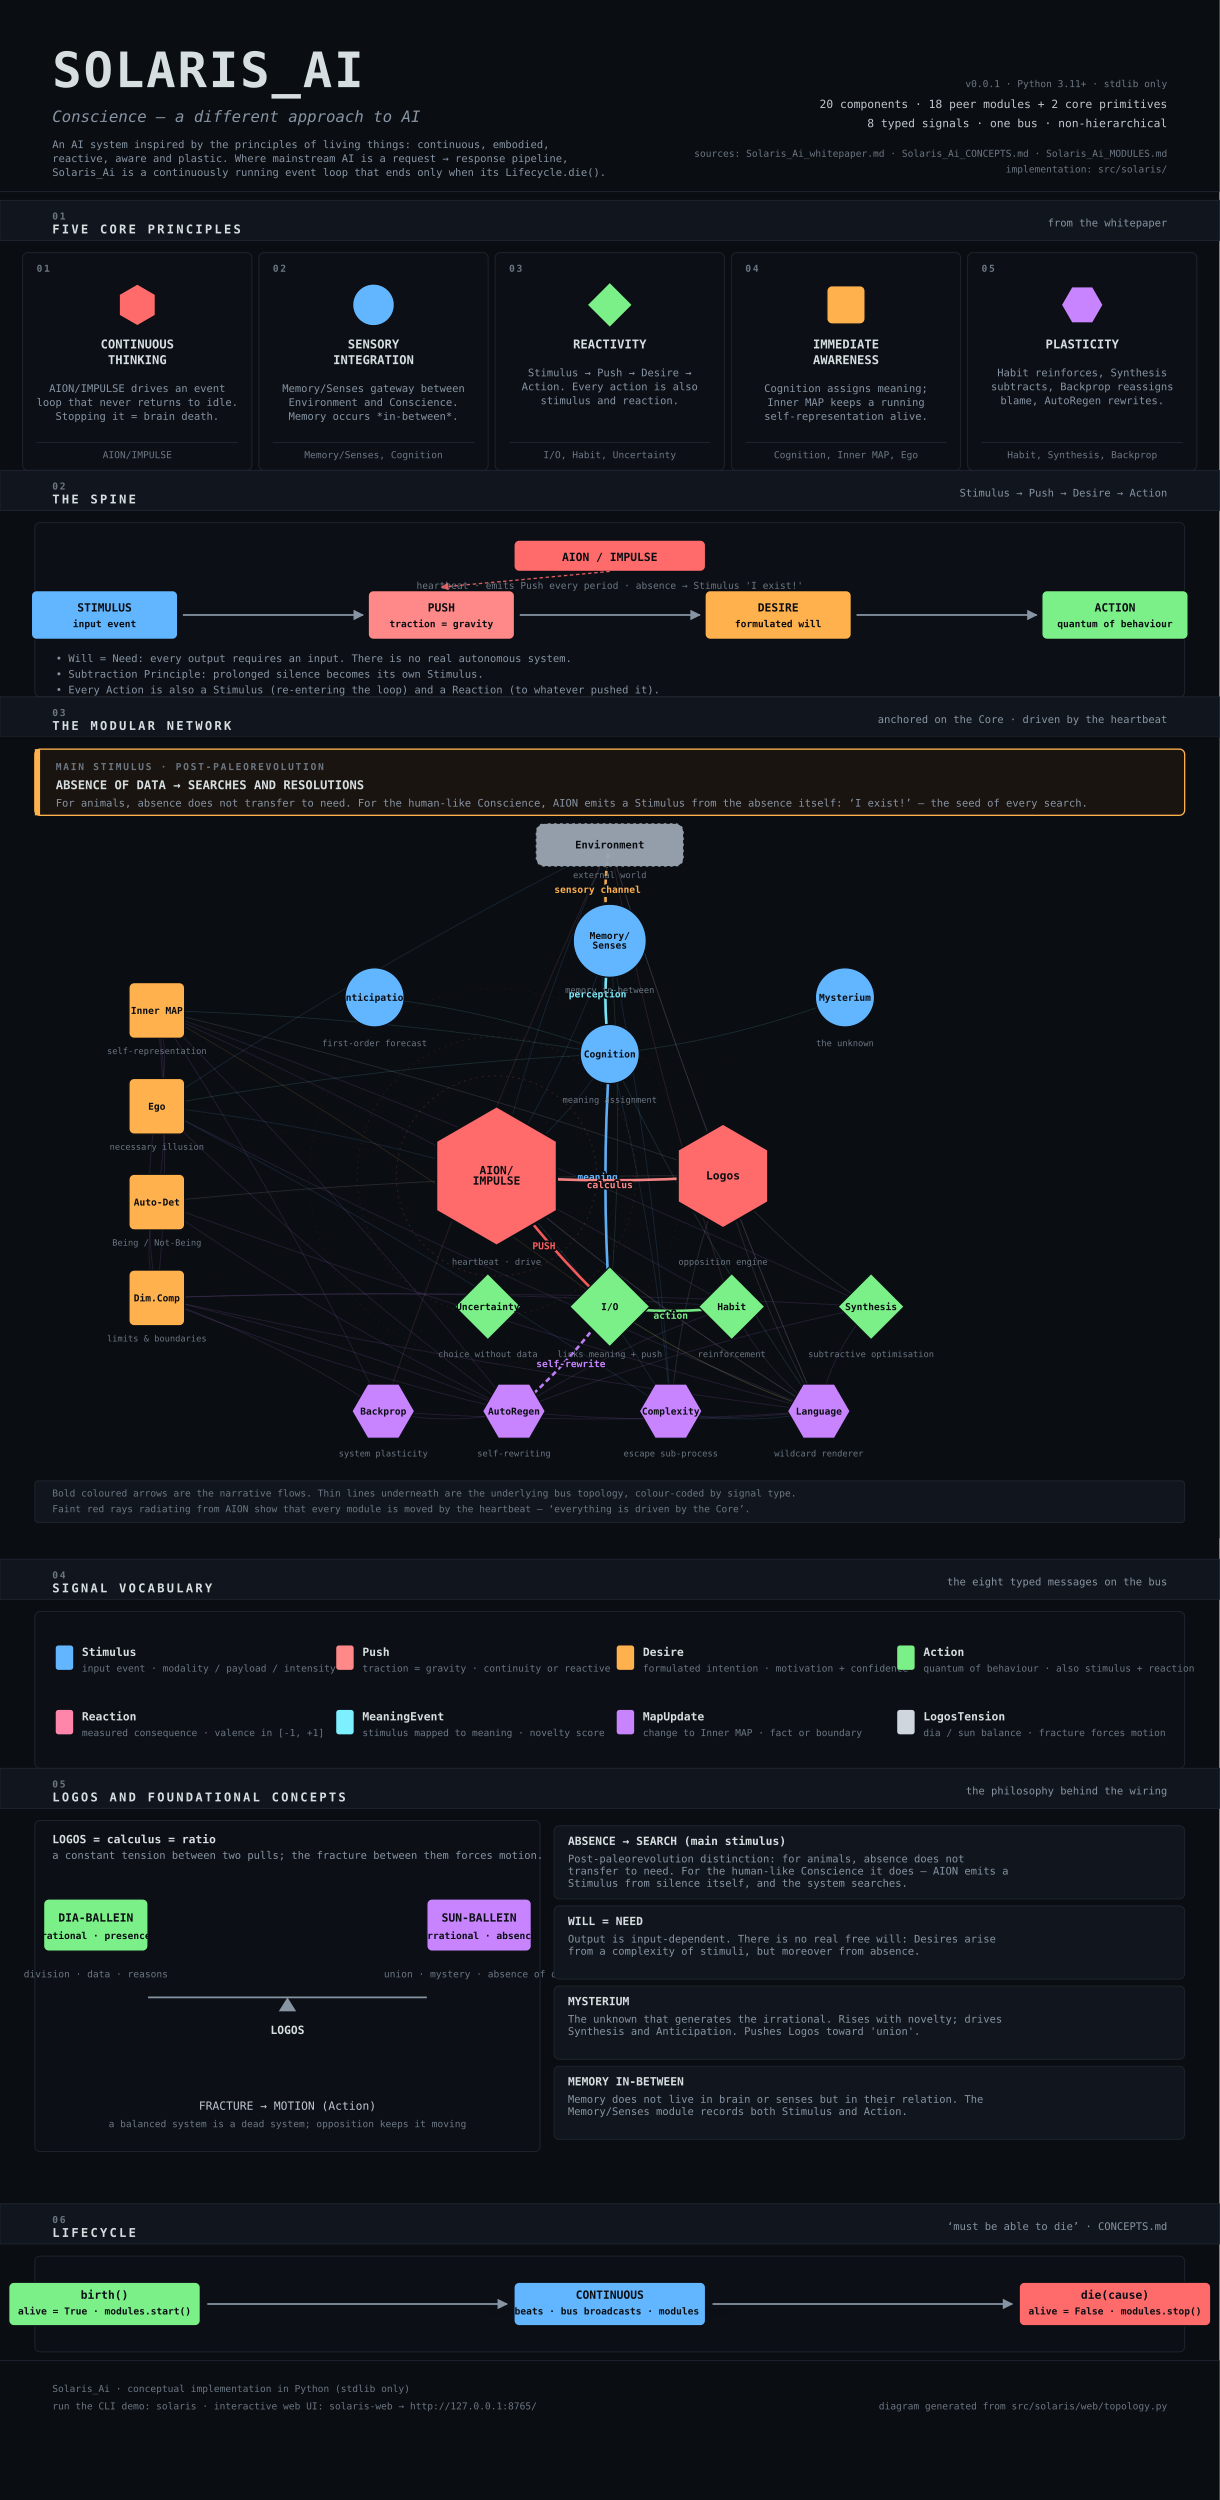
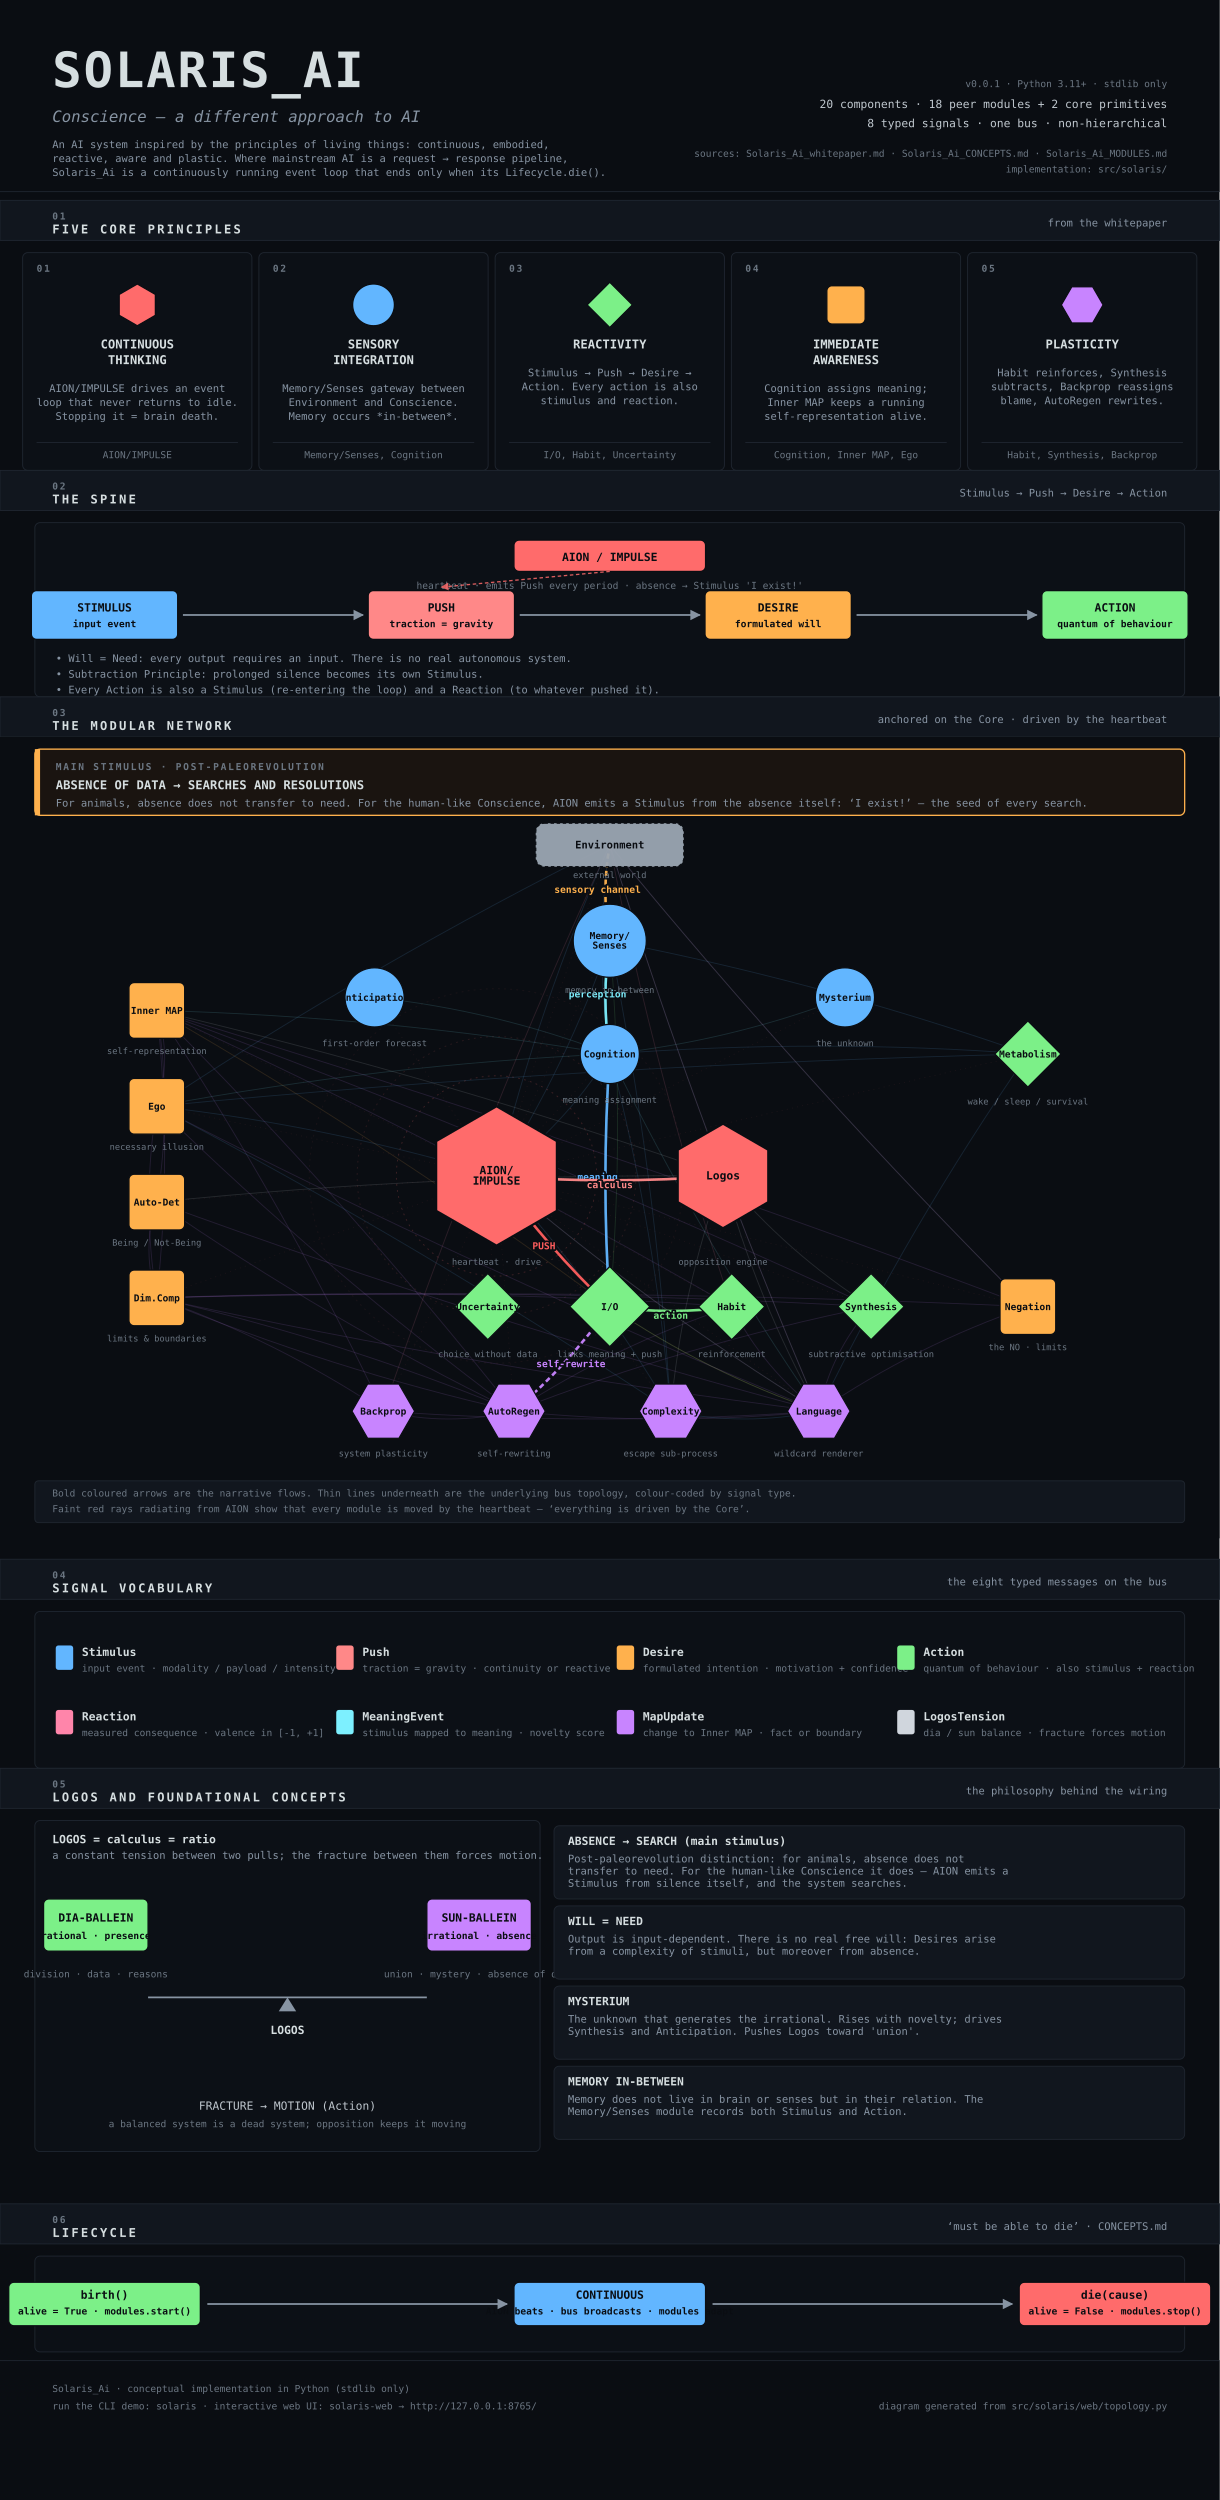
<svg xmlns="http://www.w3.org/2000/svg" viewBox="0 0 1400 2870" preserveAspectRatio="xMidYMid meet" font-family="ui-monospace, JetBrains Mono, Menlo, Consolas, monospace">
  <defs>
    <style>
  .h1 { font-size: 56px; font-weight: 700; fill: #d6dee0; letter-spacing: 0.04em; }
  .h2 { font-size: 14px; font-weight: 600; fill: #d6dee0; }
  .h3 { font-size: 13px; font-weight: 600; fill: #d6dee0; }
  .section-num { font-size: 11px; font-weight: 600; fill: #6b7682; letter-spacing: 0.18em; }
  .section-title { font-size: 14px; font-weight: 700; fill: #d6dee0; letter-spacing: 0.18em; }
  .tagline { font-size: 18px; fill: #8794a3; font-style: italic; }
  .body { font-size: 12px; fill: #8794a3; }
  .body-light { font-size: 13px; fill: #c0c8cf; }
  .muted { font-size: 11px; fill: #6b7682; }
  .label { font-size: 11px; font-weight: 700; fill: #0a0d12; }
  .label-core { font-size: 13px; font-weight: 700; fill: #0a0d12; }
  .label-env { font-size: 12px; font-weight: 700; fill: #0a0d12; }
  .desc { font-size: 10px; fill: #6b7682; }
  .node-shape { stroke: #0a0d12; stroke-width: 1.5; }
  .node-core { stroke-width: 2.5; }
  .env-shape { stroke-dasharray: 4 3; opacity: 0.95; }
  .edge { fill: none; stroke-width: 1; opacity: 0.28; }
  .edge-faint { fill: none; stroke-width: 1; opacity: 0.14; }
  .edge-amber { fill: none; stroke: #ffb14d; stroke-width: 3; opacity: 0.95; stroke-dasharray: 7 4; }
  .flow-label { font-size: 11px; font-weight: 700; paint-order: stroke; stroke: #0a0d12; stroke-width: 4; stroke-linejoin: round; }
  .panel { fill: #0c1016; stroke: #1f2630; stroke-width: 1; }
  .panel-strong { fill: #11161e; stroke: #1f2630; stroke-width: 1; }
  .divider { stroke: #1f2630; stroke-width: 1; }
</style>
    <marker id="arrow" viewBox="0 0 10 10" refX="9" refY="5" markerWidth="6" markerHeight="6" orient="auto-start-reverse">
      <path d="M 0 0 L 10 5 L 0 10 z" fill="#8794a3" />
    </marker>
    <marker id="arrow-red" viewBox="0 0 10 10" refX="9" refY="5" markerWidth="6" markerHeight="6" orient="auto-start-reverse">
      <path d="M 0 0 L 10 5 L 0 10 z" fill="#ff6b6b" />
    </marker>
    <marker id="arrow-7df0ff" viewBox="0 0 10 10" refX="9" refY="5" markerWidth="7" markerHeight="7" orient="auto-start-reverse">
      <path d="M 0 0 L 10 5 L 0 10 z" fill="#7df0ff" />
    </marker>
+     <marker id="arrow-ffb14d" viewBox="0 0 10 10" refX="9" refY="5" markerWidth="7" markerHeight="7" orient="auto-start-reverse">
+       <path d="M 0 0 L 10 5 L 0 10 z" fill="#ffb14d" />
+     </marker>
+     <marker id="arrow-c884ff" viewBox="0 0 10 10" refX="9" refY="5" markerWidth="7" markerHeight="7" orient="auto-start-reverse">
+       <path d="M 0 0 L 10 5 L 0 10 z" fill="#c884ff" />
+     </marker>
+     <marker id="arrow-7cf088" viewBox="0 0 10 10" refX="9" refY="5" markerWidth="7" markerHeight="7" orient="auto-start-reverse">
+       <path d="M 0 0 L 10 5 L 0 10 z" fill="#7cf088" />
+     </marker>
+     <marker id="arrow-ff8888" viewBox="0 0 10 10" refX="9" refY="5" markerWidth="7" markerHeight="7" orient="auto-start-reverse">
+       <path d="M 0 0 L 10 5 L 0 10 z" fill="#ff8888" />
+     </marker>
    <marker id="arrow-ff5d5d" viewBox="0 0 10 10" refX="9" refY="5" markerWidth="7" markerHeight="7" orient="auto-start-reverse">
      <path d="M 0 0 L 10 5 L 0 10 z" fill="#ff5d5d" />
    </marker>
-     <marker id="arrow-ffb14d" viewBox="0 0 10 10" refX="9" refY="5" markerWidth="7" markerHeight="7" orient="auto-start-reverse">
-       <path d="M 0 0 L 10 5 L 0 10 z" fill="#ffb14d" />
-     </marker>
-     <marker id="arrow-ff8888" viewBox="0 0 10 10" refX="9" refY="5" markerWidth="7" markerHeight="7" orient="auto-start-reverse">
-       <path d="M 0 0 L 10 5 L 0 10 z" fill="#ff8888" />
-     </marker>
    <marker id="arrow-62b6ff" viewBox="0 0 10 10" refX="9" refY="5" markerWidth="7" markerHeight="7" orient="auto-start-reverse">
      <path d="M 0 0 L 10 5 L 0 10 z" fill="#62b6ff" />
-     </marker>
-     <marker id="arrow-c884ff" viewBox="0 0 10 10" refX="9" refY="5" markerWidth="7" markerHeight="7" orient="auto-start-reverse">
-       <path d="M 0 0 L 10 5 L 0 10 z" fill="#c884ff" />
-     </marker>
-     <marker id="arrow-7cf088" viewBox="0 0 10 10" refX="9" refY="5" markerWidth="7" markerHeight="7" orient="auto-start-reverse">
-       <path d="M 0 0 L 10 5 L 0 10 z" fill="#7cf088" />
    </marker>
  </defs>
  <rect width="1400" height="2870" fill="#0a0d12" />
  <rect x="0" y="0" width="1400" height="220" fill="#0a0d12" />
  <text x="60" y="100" class="h1">SOLARIS_AI</text>
  <text x="60" y="140" class="tagline">Conscience — a different approach to AI</text>
  <text x="60" y="170" class="body">An AI system inspired by the principles of living things: continuous, embodied,</text>
  <text x="60" y="186" class="body">reactive, aware and plastic. Where mainstream AI is a request → response pipeline,</text>
  <text x="60" y="202" class="body">Solaris_Ai is a continuously running event loop that ends only when its Lifecycle.die().</text>
  <text x="1340" y="100" text-anchor="end" class="muted">v0.0.1 · Python 3.11+ · stdlib only</text>
  <text x="1340" y="124" text-anchor="end" class="body-light">20 components · 18 peer modules + 2 core primitives</text>
  <text x="1340" y="146" text-anchor="end" class="body-light">8 typed signals · one bus · non-hierarchical</text>
  <text x="1340" y="180" text-anchor="end" class="muted">sources: Solaris_Ai_whitepaper.md · Solaris_Ai_CONCEPTS.md · Solaris_Ai_MODULES.md</text>
  <text x="1340" y="198" text-anchor="end" class="muted">implementation: src/solaris/</text>
  <line x1="0" y1="220" x2="1400" y2="220" class="divider" />
  <rect x="0" y="230" width="1400" height="46" fill="#11161e" stroke="#1f2630" />
  <text x="60" y="252" class="section-num">01</text>
  <text x="60" y="268" class="section-title">FIVE CORE PRINCIPLES</text>
  <text x="1340" y="260" text-anchor="end" class="body">from the whitepaper</text>
  <rect x="26.0" y="290" width="263.2" height="250" rx="6" class="panel" />
  <text x="42.0" y="312" class="section-num">01</text>
  <polygon transform="translate(157.6,350)" points="0.00,24.00 -20.78,12.00 -20.78,-12.00 -0.00,-24.00 20.78,-12.00 20.78,12.00" fill="#ff6b6b" class="node-shape" />
  <text x="157.6" y="400" text-anchor="middle" class="h2">CONTINUOUS</text>
  <text x="157.6" y="418" text-anchor="middle" class="h2">THINKING</text>
  <text x="157.6" y="450" text-anchor="middle" class="body">AION/IMPULSE drives an event</text>
  <text x="157.6" y="466" text-anchor="middle" class="body">loop that never returns to idle.</text>
  <text x="157.6" y="482" text-anchor="middle" class="body">Stopping it = brain death.</text>
  <line x1="42.0" y1="508" x2="273.2" y2="508" class="divider" />
  <text x="157.6" y="526" text-anchor="middle" class="muted">AION/IMPULSE</text>
  <rect x="297.2" y="290" width="263.2" height="250" rx="6" class="panel" />
  <text x="313.2" y="312" class="section-num">02</text>
  <circle cx="428.8" cy="350" r="24" fill="#62b6ff" class="node-shape" />
  <text x="428.8" y="400" text-anchor="middle" class="h2">SENSORY</text>
  <text x="428.8" y="418" text-anchor="middle" class="h2">INTEGRATION</text>
  <text x="428.8" y="450" text-anchor="middle" class="body">Memory/Senses gateway between</text>
  <text x="428.8" y="466" text-anchor="middle" class="body">Environment and Conscience.</text>
  <text x="428.8" y="482" text-anchor="middle" class="body">Memory occurs *in-between*.</text>
  <line x1="313.2" y1="508" x2="544.4" y2="508" class="divider" />
  <text x="428.8" y="526" text-anchor="middle" class="muted">Memory/Senses, Cognition</text>
  <rect x="568.4" y="290" width="263.2" height="250" rx="6" class="panel" />
  <text x="584.4" y="312" class="section-num">03</text>
  <polygon transform="translate(700.0,350)" points="0,-26 26,0 0,26 -26,0" fill="#7cf088" class="node-shape" />
  <text x="700.0" y="400" text-anchor="middle" class="h2">REACTIVITY</text>
  <text x="700.0" y="432" text-anchor="middle" class="body">Stimulus → Push → Desire →</text>
  <text x="700.0" y="448" text-anchor="middle" class="body">Action. Every action is also</text>
  <text x="700.0" y="464" text-anchor="middle" class="body">stimulus and reaction.</text>
  <line x1="584.4" y1="508" x2="815.6" y2="508" class="divider" />
  <text x="700.0" y="526" text-anchor="middle" class="muted">I/O, Habit, Uncertainty</text>
  <rect x="839.6" y="290" width="263.2" height="250" rx="6" class="panel" />
  <text x="855.6" y="312" class="section-num">04</text>
  <rect x="949.2" y="328" width="44" height="44" rx="6" fill="#ffb14d" class="node-shape" />
  <text x="971.2" y="400" text-anchor="middle" class="h2">IMMEDIATE</text>
  <text x="971.2" y="418" text-anchor="middle" class="h2">AWARENESS</text>
  <text x="971.2" y="450" text-anchor="middle" class="body">Cognition assigns meaning;</text>
  <text x="971.2" y="466" text-anchor="middle" class="body">Inner MAP keeps a running</text>
  <text x="971.2" y="482" text-anchor="middle" class="body">self-representation alive.</text>
  <line x1="855.6" y1="508" x2="1086.8" y2="508" class="divider" />
  <text x="971.2" y="526" text-anchor="middle" class="muted">Cognition, Inner MAP, Ego</text>
  <rect x="1110.8" y="290" width="263.2" height="250" rx="6" class="panel" />
  <text x="1126.8" y="312" class="section-num">05</text>
  <polygon transform="translate(1242.4,350)" points="24.00,0.00 12.00,20.78 -12.00,20.78 -24.00,0.00 -12.00,-20.78 12.00,-20.78" fill="#c884ff" class="node-shape" />
  <text x="1242.4" y="400" text-anchor="middle" class="h2">PLASTICITY</text>
  <text x="1242.4" y="432" text-anchor="middle" class="body">Habit reinforces, Synthesis</text>
  <text x="1242.4" y="448" text-anchor="middle" class="body">subtracts, Backprop reassigns</text>
  <text x="1242.4" y="464" text-anchor="middle" class="body">blame, AutoRegen rewrites.</text>
  <line x1="1126.8" y1="508" x2="1358.0" y2="508" class="divider" />
  <text x="1242.4" y="526" text-anchor="middle" class="muted">Habit, Synthesis, Backprop</text>
  <rect x="0" y="540" width="1400" height="46" fill="#11161e" stroke="#1f2630" />
  <text x="60" y="562" class="section-num">02</text>
  <text x="60" y="578" class="section-title">THE SPINE</text>
  <text x="1340" y="570" text-anchor="end" class="body">Stimulus → Push → Desire → Action</text>
  <rect x="40" y="600" width="1320" height="200" rx="6" class="panel" />
  <rect x="590" y="620" width="220" height="36" rx="6" fill="#ff6b6b" class="node-shape" />
  <text x="700" y="644" text-anchor="middle" class="label-core">AION / IMPULSE</text>
  <text x="700" y="676" text-anchor="middle" class="muted">heartbeat · emits Push every period · absence → Stimulus 'I exist!'</text>
  <rect x="36.0" y="678.0" width="168" height="56" rx="6" fill="#62b6ff" class="node-shape" />
  <text x="120.0" y="702" text-anchor="middle" class="label-core">STIMULUS</text>
  <text x="120.0" y="720" text-anchor="middle" class="label" fill="#0a0d12" font-size="9">input event</text>
  <rect x="422.667" y="678.0" width="168" height="56" rx="6" fill="#ff8888" class="node-shape" />
  <text x="506.667" y="702" text-anchor="middle" class="label-core">PUSH</text>
  <text x="506.667" y="720" text-anchor="middle" class="label" fill="#0a0d12" font-size="9">traction = gravity</text>
  <rect x="809.333" y="678.0" width="168" height="56" rx="6" fill="#ffb14d" class="node-shape" />
  <text x="893.333" y="702" text-anchor="middle" class="label-core">DESIRE</text>
  <text x="893.333" y="720" text-anchor="middle" class="label" fill="#0a0d12" font-size="9">formulated will</text>
  <rect x="1196.0" y="678.0" width="168" height="56" rx="6" fill="#7cf088" class="node-shape" />
  <text x="1280.0" y="702" text-anchor="middle" class="label-core">ACTION</text>
  <text x="1280.0" y="720" text-anchor="middle" class="label" fill="#0a0d12" font-size="9">quantum of behaviour</text>
  <line x1="210.0" y1="706" x2="416.667" y2="706" stroke="#8794a3" stroke-width="2" marker-end="url(#arrow)" />
  <line x1="596.667" y1="706" x2="803.333" y2="706" stroke="#8794a3" stroke-width="2" marker-end="url(#arrow)" />
  <line x1="983.333" y1="706" x2="1190.0" y2="706" stroke="#8794a3" stroke-width="2" marker-end="url(#arrow)" />
  <path d="M 700 656 L 506.667 674.0" stroke="#ff6b6b" stroke-width="1.5" stroke-dasharray="4 3" fill="none" marker-end="url(#arrow-red)" opacity="0.85" />
  <text x="64" y="760.0" class="body">• Will = Need: every output requires an input. There is no real autonomous system.</text>
  <text x="64" y="778.0" class="body">• Subtraction Principle: prolonged silence becomes its own Stimulus.</text>
  <text x="64" y="796.0" class="body">• Every Action is also a Stimulus (re-entering the loop) and a Reaction (to whatever pushed it).</text>
  <rect x="0" y="800" width="1400" height="46" fill="#11161e" stroke="#1f2630" />
  <text x="60" y="822" class="section-num">03</text>
  <text x="60" y="838" class="section-title">THE MODULAR NETWORK</text>
  <text x="1340" y="830" text-anchor="end" class="body">anchored on the Core · driven by the heartbeat</text>
  <rect x="0" y="846" width="1400" height="920" fill="#0a0d12" />
  <rect x="40" y="860" width="1320" height="76" rx="6" fill="#1a1410" stroke="#ffb14d" stroke-width="1.5" />
  <rect x="40" y="860" width="6" height="76" fill="#ffb14d" />
  <text x="64" y="884" class="section-num" fill="#ffb14d">MAIN STIMULUS · POST-PALEOREVOLUTION</text>
  <text x="64" y="906" class="h2" fill="#d6dee0">ABSENCE OF DATA → SEARCHES AND RESOLUTIONS</text>
  <text x="64" y="926" class="body">For animals, absence does not transfer to need. For the human-like Conscience, AION emits a Stimulus from the absence itself: ‘I exist!’ — the seed of every search.</text>
  <circle cx="570" cy="1350" r="115" fill="none" stroke="#ff6b6b" stroke-width="1" opacity="0.22" stroke-dasharray="2 5" />
  <circle cx="570" cy="1350" r="160" fill="none" stroke="#ff6b6b" stroke-width="1" opacity="0.13" stroke-dasharray="2 5" />
  <circle cx="570" cy="1350" r="215" fill="none" stroke="#ff6b6b" stroke-width="1" opacity="0.07" stroke-dasharray="2 5" />
  <line x1="570" y1="1350" x2="700" y2="970" stroke="#ff6b6b" stroke-width="0.7" opacity="0.11" stroke-dasharray="1 5" />
  <line x1="570" y1="1350" x2="700" y2="1080" stroke="#ff6b6b" stroke-width="0.7" opacity="0.11" stroke-dasharray="1 5" />
  <line x1="570" y1="1350" x2="830" y2="1350" stroke="#ff6b6b" stroke-width="0.7" opacity="0.11" stroke-dasharray="1 5" />
  <line x1="570" y1="1350" x2="700" y2="1210" stroke="#ff6b6b" stroke-width="0.7" opacity="0.11" stroke-dasharray="1 5" />
  <line x1="570" y1="1350" x2="430" y2="1145" stroke="#ff6b6b" stroke-width="0.7" opacity="0.11" stroke-dasharray="1 5" />
  <line x1="570" y1="1350" x2="970" y2="1145" stroke="#ff6b6b" stroke-width="0.7" opacity="0.11" stroke-dasharray="1 5" />
+   <line x1="570" y1="1350" x2="1180" y2="1210" stroke="#ff6b6b" stroke-width="0.7" opacity="0.11" stroke-dasharray="1 5" />
+   <line x1="570" y1="1350" x2="1180" y2="1500" stroke="#ff6b6b" stroke-width="0.7" opacity="0.11" stroke-dasharray="1 5" />
  <line x1="570" y1="1350" x2="700" y2="1500" stroke="#ff6b6b" stroke-width="0.7" opacity="0.11" stroke-dasharray="1 5" />
  <line x1="570" y1="1350" x2="560" y2="1500" stroke="#ff6b6b" stroke-width="0.7" opacity="0.11" stroke-dasharray="1 5" />
  <line x1="570" y1="1350" x2="840" y2="1500" stroke="#ff6b6b" stroke-width="0.7" opacity="0.11" stroke-dasharray="1 5" />
  <line x1="570" y1="1350" x2="1000" y2="1500" stroke="#ff6b6b" stroke-width="0.7" opacity="0.11" stroke-dasharray="1 5" />
  <line x1="570" y1="1350" x2="180" y2="1160" stroke="#ff6b6b" stroke-width="0.7" opacity="0.11" stroke-dasharray="1 5" />
  <line x1="570" y1="1350" x2="180" y2="1270" stroke="#ff6b6b" stroke-width="0.7" opacity="0.11" stroke-dasharray="1 5" />
  <line x1="570" y1="1350" x2="180" y2="1380" stroke="#ff6b6b" stroke-width="0.7" opacity="0.11" stroke-dasharray="1 5" />
  <line x1="570" y1="1350" x2="180" y2="1490" stroke="#ff6b6b" stroke-width="0.7" opacity="0.11" stroke-dasharray="1 5" />
  <line x1="570" y1="1350" x2="440" y2="1620" stroke="#ff6b6b" stroke-width="0.7" opacity="0.11" stroke-dasharray="1 5" />
  <line x1="570" y1="1350" x2="590" y2="1620" stroke="#ff6b6b" stroke-width="0.7" opacity="0.11" stroke-dasharray="1 5" />
  <line x1="570" y1="1350" x2="770" y2="1620" stroke="#ff6b6b" stroke-width="0.7" opacity="0.11" stroke-dasharray="1 5" />
  <line x1="570" y1="1350" x2="940" y2="1620" stroke="#ff6b6b" stroke-width="0.7" opacity="0.11" stroke-dasharray="1 5" />
  <path d="M 570 1350 Q 744.4 1499.5 940 1620" stroke="#ff8888" class="edge-faint" />
  <path d="M 570 1350 Q 648.2 1292.2 700 1210" stroke="#62b6ff" class="edge-faint" />
  <path d="M 570 1350 Q 651.2 1222.8 700 1080" stroke="#62b6ff" class="edge-faint" />
  <path d="M 570 1350 Q 378.6 1292.4 180 1270" stroke="#62b6ff" class="edge-faint" />
  <path d="M 570 1350 Q 744.4 1499.5 940 1620" stroke="#62b6ff" class="edge-faint" />
  <path d="M 830 1350 Q 510.1 1237.7 180 1160" stroke="#d0d6dd" class="edge-faint" />
  <path d="M 830 1350 Q 504.2 1347.0 180 1380" stroke="#d0d6dd" class="edge-faint" />
  <path d="M 830 1350 Q 903.1 1438.5 1000 1500" stroke="#d0d6dd" class="edge-faint" />
  <path d="M 830 1350 Q 782.4 1481.1 770 1620" stroke="#d0d6dd" class="edge-faint" />
  <path d="M 830 1350 Q 868.3 1491.8 940 1620" stroke="#d0d6dd" class="edge-faint" />
  <path d="M 700 1210 Q 441.7 1167.1 180 1160" stroke="#7df0ff" class="edge-faint" />
  <path d="M 700 1210 Q 839.2 1195.0 970 1145" stroke="#7df0ff" class="edge-faint" />
  <path d="M 700 1210 Q 569.2 1160.0 430 1145" stroke="#7df0ff" class="edge-faint" />
  <path d="M 700 1210 Q 437.9 1222.1 180 1270" stroke="#7df0ff" class="edge-faint" />
  <path d="M 700 1210 Q 804.5 1424.1 940 1620" stroke="#7df0ff" class="edge-faint" />
  <path d="M 700 1500 Q 449.9 1314.9 180 1160" stroke="#ffb14d" class="edge-faint" />
  <path d="M 700 1500 Q 812.0 1576.1 940 1620" stroke="#ffb14d" class="edge-faint" />
  <path d="M 700 1500 Q 718.0 1290.0 700 1080" stroke="#7cf088" class="edge-faint" />
  <path d="M 700 1500 Q 812.0 1576.1 940 1620" stroke="#7cf088" class="edge-faint" />
  <path d="M 840 1500 Q 518.2 1314.0 180 1160" stroke="#c884ff" class="edge-faint" />
  <path d="M 840 1500 Q 510.3 1477.0 180 1490" stroke="#c884ff" class="edge-faint" />
  <path d="M 840 1500 Q 707.2 1543.8 590 1620" stroke="#c884ff" class="edge-faint" />
  <path d="M 840 1500 Q 876.2 1571.5 940 1620" stroke="#c884ff" class="edge-faint" />
  <path d="M 1000 1500 Q 596.9 1313.4 180 1160" stroke="#c884ff" class="edge-faint" />
  <path d="M 1000 1500 Q 590.2 1477.0 180 1490" stroke="#c884ff" class="edge-faint" />
  <path d="M 1000 1500 Q 789.9 1542.7 590 1620" stroke="#c884ff" class="edge-faint" />
  <path d="M 1000 1500 Q 953.9 1552.0 940 1620" stroke="#c884ff" class="edge-faint" />
  <path d="M 440 1620 Q 325.7 1381.1 180 1160" stroke="#c884ff" class="edge-faint" />
  <path d="M 440 1620 Q 515.0 1638.0 590 1620" stroke="#c884ff" class="edge-faint" />
  <path d="M 440 1620 Q 318.0 1538.9 180 1490" stroke="#c884ff" class="edge-faint" />
  <path d="M 440 1620 Q 690.0 1638.0 940 1620" stroke="#c884ff" class="edge-faint" />
  <path d="M 590 1620 Q 398.4 1378.0 180 1160" stroke="#c884ff" class="edge-faint" />
  <path d="M 590 1620 Q 390.4 1537.8 180 1490" stroke="#c884ff" class="edge-faint" />
  <path d="M 590 1620 Q 765.0 1638.0 940 1620" stroke="#c884ff" class="edge-faint" />
  <path d="M 180 1380 Q 198.0 1270.0 180 1160" stroke="#c884ff" class="edge-faint" />
  <path d="M 180 1380 Q 162.0 1435.0 180 1490" stroke="#c884ff" class="edge-faint" />
  <path d="M 180 1380 Q 375.9 1515.5 590 1620" stroke="#c884ff" class="edge-faint" />
  <path d="M 180 1380 Q 554.6 1517.2 940 1620" stroke="#c884ff" class="edge-faint" />
  <path d="M 180 1490 Q 198.0 1325.0 180 1160" stroke="#c884ff" class="edge-faint" />
  <path d="M 180 1490 Q 379.6 1572.2 590 1620" stroke="#c884ff" class="edge-faint" />
  <path d="M 180 1490 Q 557.0 1572.7 940 1620" stroke="#c884ff" class="edge-faint" />
  <path d="M 180 1270 Q 198.0 1215.0 180 1160" stroke="#c884ff" class="edge-faint" />
  <path d="M 180 1270 Q 162.0 1380.0 180 1490" stroke="#c884ff" class="edge-faint" />
  <path d="M 180 1270 Q 373.3 1458.7 590 1620" stroke="#c884ff" class="edge-faint" />
  <path d="M 180 1270 Q 552.5 1461.3 940 1620" stroke="#c884ff" class="edge-faint" />
  <path d="M 700 970 Q 618.0 1154.2 570 1350" stroke="#62b6ff" class="edge-faint" />
  <path d="M 700 970 Q 682.0 1090.0 700 1210" stroke="#62b6ff" class="edge-faint" />
  <path d="M 700 970 Q 431.0 1104.4 180 1270" stroke="#62b6ff" class="edge-faint" />
  <path d="M 700 970 Q 803.1 1301.2 940 1620" stroke="#62b6ff" class="edge-faint" />
  <path d="M 770 1620 Q 684.5 1474.3 570 1350" stroke="#62b6ff" class="edge-faint" />
  <path d="M 770 1620 Q 752.7 1412.0 700 1210" stroke="#62b6ff" class="edge-faint" />
  <path d="M 770 1620 Q 752.9 1347.7 700 1080" stroke="#62b6ff" class="edge-faint" />
  <path d="M 770 1620 Q 484.2 1429.5 180 1270" stroke="#62b6ff" class="edge-faint" />
  <path d="M 770 1620 Q 855.0 1638.0 940 1620" stroke="#62b6ff" class="edge-faint" />
  <path d="M 700 970 Q 752.6 1239.6 840 1500" stroke="#ff85aa" class="edge-faint" />
  <path d="M 700 970 Q 553.3 1288.3 440 1620" stroke="#ff85aa" class="edge-faint" />
  <path d="M 700 970 Q 803.1 1301.2 940 1620" stroke="#ff85aa" class="edge-faint" />
+   <path d="M 1180 1210 Q 940.0 1192.0 700 1210" stroke="#62b6ff" class="edge-faint" />
+   <path d="M 1180 1210 Q 944.7 1127.6 700 1080" stroke="#62b6ff" class="edge-faint" />
+   <path d="M 1180 1210 Q 678.9 1222.0 180 1270" stroke="#62b6ff" class="edge-faint" />
+   <path d="M 1180 1210 Q 1044.5 1405.9 940 1620" stroke="#62b6ff" class="edge-faint" />
+   <path d="M 700 970 Q 926.7 1247.1 1180 1500" stroke="#62b6ff" class="edge-faint" />
+   <path d="M 700 970 Q 926.7 1247.1 1180 1500" stroke="#ff85aa" class="edge-faint" />
+   <path d="M 1180 1500 Q 685.8 1313.0 180 1160" stroke="#c884ff" class="edge-faint" />
+   <path d="M 1180 1500 Q 680.2 1477.0 180 1490" stroke="#c884ff" class="edge-faint" />
+   <path d="M 1180 1500 Q 1052.0 1543.9 940 1620" stroke="#c884ff" class="edge-faint" />
  <path d="M 700 970 Q 690.0 1025.0 700 1080" fill="none" stroke="#ffb14d" stroke-width="3" opacity="0.95" stroke-dasharray="6 4" marker-end="url(#arrow-ffb14d)" />
  <text x="686.0" y="1025.0" text-anchor="middle" class="flow-label" fill="#ffb14d">sensory channel</text>
  <path d="M 700 1080 Q 690.0 1145.0 700 1210" fill="none" stroke="#7df0ff" stroke-width="3" opacity="0.95" marker-end="url(#arrow-7df0ff)" />
  <text x="686.0" y="1145.0" text-anchor="middle" class="flow-label" fill="#7df0ff">perception</text>
  <path d="M 700 1210 Q 690.0 1355.0 700 1500" fill="none" stroke="#62b6ff" stroke-width="3" opacity="0.95" marker-end="url(#arrow-62b6ff)" />
  <text x="686.0" y="1355.0" text-anchor="middle" class="flow-label" fill="#62b6ff">meaning</text>
  <path d="M 570 1350 Q 700.0 1360.0 830 1350" fill="none" stroke="#ff8888" stroke-width="3" opacity="0.95" marker-end="url(#arrow-ff8888)" />
  <text x="700.0" y="1364.0" text-anchor="middle" class="flow-label" fill="#ff8888">calculus</text>
  <path d="M 570 1350 Q 627.4 1431.5 700 1500" fill="none" stroke="#ff5d5d" stroke-width="3" opacity="0.95" marker-end="url(#arrow-ff5d5d)" />
  <text x="624.42" y="1434.169" text-anchor="middle" class="flow-label" fill="#ff5d5d">PUSH</text>
  <path d="M 700 1500 Q 770.0 1510.0 840 1500" fill="none" stroke="#7cf088" stroke-width="3" opacity="0.95" marker-end="url(#arrow-7cf088)" />
  <text x="770.0" y="1514.0" text-anchor="middle" class="flow-label" fill="#7cf088">action</text>
  <path d="M 590 1620 Q 652.4 1566.8 700 1500" fill="none" stroke="#c884ff" stroke-width="3" opacity="0.95" stroke-dasharray="6 4" marker-end="url(#arrow-c884ff)" />
  <text x="655.32" y="1569.46" text-anchor="middle" class="flow-label" fill="#c884ff">self-rewrite</text>
  <rect x="615.0" y="945.0" width="170" height="50" rx="10" fill="#9aa5b1" class="node-shape env-shape" />
  <text x="700" y="974" text-anchor="middle" class="label-env">Environment</text>
  <text x="700" y="1008" text-anchor="middle" class="desc">external world</text>
  <circle cx="700" cy="1080" r="42" fill="#62b6ff" class="node-shape" />
  <text x="700" y="1078" text-anchor="middle" class="label">Memory/</text>
  <text x="700" y="1089" text-anchor="middle" class="label">Senses</text>
  <text x="700" y="1140" text-anchor="middle" class="desc">memory in-between</text>
  <polygon transform="translate(570,1350)" points="0.00,80.00 -69.28,40.00 -69.28,-40.00 -0.00,-80.00 69.28,-40.00 69.28,40.00" fill="#ff6b6b" class="node-shape node-core" />
  <text x="570" y="1348" text-anchor="middle" class="label-core">AION/</text>
  <text x="570" y="1360" text-anchor="middle" class="label-core">IMPULSE</text>
  <text x="570" y="1452" text-anchor="middle" class="desc">heartbeat · drive</text>
  <polygon transform="translate(830,1350)" points="0.00,60.00 -51.96,30.00 -51.96,-30.00 -0.00,-60.00 51.96,-30.00 51.96,30.00" fill="#ff6b6b" class="node-shape node-core" />
  <text x="830" y="1354" text-anchor="middle" class="label-core">Logos</text>
  <text x="830" y="1452" text-anchor="middle" class="desc">opposition engine</text>
  <circle cx="700" cy="1210" r="34" fill="#62b6ff" class="node-shape" />
  <text x="700" y="1214" text-anchor="middle" class="label">Cognition</text>
  <text x="700" y="1266" text-anchor="middle" class="desc">meaning assignment</text>
  <circle cx="430" cy="1145" r="34" fill="#62b6ff" class="node-shape" />
  <text x="430" y="1149" text-anchor="middle" class="label" font-size="10">Anticipation</text>
  <text x="430" y="1201" text-anchor="middle" class="desc">first-order forecast</text>
  <circle cx="970" cy="1145" r="34" fill="#62b6ff" class="node-shape" />
  <text x="970" y="1149" text-anchor="middle" class="label">Mysterium</text>
  <text x="970" y="1201" text-anchor="middle" class="desc">the unknown</text>
+   <polygon transform="translate(1180,1210)" points="0,-38 38,0 0,38 -38,0" fill="#7cf088" class="node-shape" />
+   <text x="1180" y="1214" text-anchor="middle" class="label">Metabolism</text>
+   <text x="1180" y="1268" text-anchor="middle" class="desc">wake / sleep / survival</text>
+   <rect x="1148" y="1468" width="64" height="64" rx="6" fill="#ffb14d" class="node-shape" />
+   <text x="1180" y="1504" text-anchor="middle" class="label">Negation</text>
+   <text x="1180" y="1550" text-anchor="middle" class="desc">the NO · limits</text>
  <polygon transform="translate(700,1500)" points="0,-46 46,0 0,46 -46,0" fill="#7cf088" class="node-shape" />
  <text x="700" y="1504" text-anchor="middle" class="label">I/O</text>
  <text x="700" y="1558" text-anchor="middle" class="desc">links meaning + push</text>
  <polygon transform="translate(560,1500)" points="0,-38 38,0 0,38 -38,0" fill="#7cf088" class="node-shape" />
  <text x="560" y="1504" text-anchor="middle" class="label">Uncertainty</text>
  <text x="560" y="1558" text-anchor="middle" class="desc">choice without data</text>
  <polygon transform="translate(840,1500)" points="0,-38 38,0 0,38 -38,0" fill="#7cf088" class="node-shape" />
  <text x="840" y="1504" text-anchor="middle" class="label">Habit</text>
  <text x="840" y="1558" text-anchor="middle" class="desc">reinforcement</text>
  <polygon transform="translate(1000,1500)" points="0,-38 38,0 0,38 -38,0" fill="#7cf088" class="node-shape" />
  <text x="1000" y="1504" text-anchor="middle" class="label">Synthesis</text>
  <text x="1000" y="1558" text-anchor="middle" class="desc">subtractive optimisation</text>
  <rect x="148" y="1128" width="64" height="64" rx="6" fill="#ffb14d" class="node-shape" />
  <text x="180" y="1164" text-anchor="middle" class="label">Inner MAP</text>
  <text x="180" y="1210" text-anchor="middle" class="desc">self-representation</text>
  <rect x="148" y="1238" width="64" height="64" rx="6" fill="#ffb14d" class="node-shape" />
  <text x="180" y="1274" text-anchor="middle" class="label">Ego</text>
  <text x="180" y="1320" text-anchor="middle" class="desc">necessary illusion</text>
  <rect x="148" y="1348" width="64" height="64" rx="6" fill="#ffb14d" class="node-shape" />
  <text x="180" y="1384" text-anchor="middle" class="label">Auto-Det</text>
  <text x="180" y="1430" text-anchor="middle" class="desc">Being / Not-Being</text>
  <rect x="148" y="1458" width="64" height="64" rx="6" fill="#ffb14d" class="node-shape" />
  <text x="180" y="1494" text-anchor="middle" class="label">Dim.Comp</text>
  <text x="180" y="1540" text-anchor="middle" class="desc">limits &amp; boundaries</text>
  <polygon transform="translate(440,1620)" points="36.00,0.00 18.00,31.18 -18.00,31.18 -36.00,0.00 -18.00,-31.18 18.00,-31.18" fill="#c884ff" class="node-shape" />
  <text x="440" y="1624" text-anchor="middle" class="label">Backprop</text>
  <text x="440" y="1672" text-anchor="middle" class="desc">system plasticity</text>
  <polygon transform="translate(590,1620)" points="36.00,0.00 18.00,31.18 -18.00,31.18 -36.00,0.00 -18.00,-31.18 18.00,-31.18" fill="#c884ff" class="node-shape" />
  <text x="590" y="1624" text-anchor="middle" class="label">AutoRegen</text>
  <text x="590" y="1672" text-anchor="middle" class="desc">self-rewriting</text>
  <polygon transform="translate(770,1620)" points="36.00,0.00 18.00,31.18 -18.00,31.18 -36.00,0.00 -18.00,-31.18 18.00,-31.18" fill="#c884ff" class="node-shape" />
  <text x="770" y="1624" text-anchor="middle" class="label">Complexity</text>
  <text x="770" y="1672" text-anchor="middle" class="desc">escape sub-process</text>
  <polygon transform="translate(940,1620)" points="36.00,0.00 18.00,31.18 -18.00,31.18 -36.00,0.00 -18.00,-31.18 18.00,-31.18" fill="#c884ff" class="node-shape" />
  <text x="940" y="1624" text-anchor="middle" class="label">Language</text>
  <text x="940" y="1672" text-anchor="middle" class="desc">wildcard renderer</text>
  <rect x="40" y="1700" width="1320" height="48" rx="4" class="panel-strong" />
  <text x="60" y="1718" class="muted">Bold coloured arrows are the narrative flows. Thin lines underneath are the underlying bus topology, colour-coded by signal type.</text>
  <text x="60" y="1736" class="muted">Faint red rays radiating from AION show that every module is moved by the heartbeat — ‘everything is driven by the Core’.</text>
  <rect x="0" y="1790" width="1400" height="46" fill="#11161e" stroke="#1f2630" />
  <text x="60" y="1812" class="section-num">04</text>
  <text x="60" y="1828" class="section-title">SIGNAL VOCABULARY</text>
  <text x="1340" y="1820" text-anchor="end" class="body">the eight typed messages on the bus</text>
  <rect x="40" y="1850" width="1320" height="180" rx="6" class="panel" />
  <rect x="64.0" y="1889.0" width="20" height="28" rx="3" fill="#62b6ff" />
  <text x="94.0" y="1901.0" class="h3">Stimulus</text>
  <text x="94.0" y="1919.0" class="muted">input event · modality / payload / intensity</text>
  <rect x="386.0" y="1889.0" width="20" height="28" rx="3" fill="#ff8888" />
  <text x="416.0" y="1901.0" class="h3">Push</text>
  <text x="416.0" y="1919.0" class="muted">traction = gravity · continuity or reactive</text>
  <rect x="708.0" y="1889.0" width="20" height="28" rx="3" fill="#ffb14d" />
  <text x="738.0" y="1901.0" class="h3">Desire</text>
  <text x="738.0" y="1919.0" class="muted">formulated intention · motivation + confidence</text>
  <rect x="1030.0" y="1889.0" width="20" height="28" rx="3" fill="#7cf088" />
  <text x="1060.0" y="1901.0" class="h3">Action</text>
  <text x="1060.0" y="1919.0" class="muted">quantum of behaviour · also stimulus + reaction</text>
  <rect x="64.0" y="1963.0" width="20" height="28" rx="3" fill="#ff85aa" />
  <text x="94.0" y="1975.0" class="h3">Reaction</text>
  <text x="94.0" y="1993.0" class="muted">measured consequence · valence in [-1, +1]</text>
  <rect x="386.0" y="1963.0" width="20" height="28" rx="3" fill="#7df0ff" />
  <text x="416.0" y="1975.0" class="h3">MeaningEvent</text>
  <text x="416.0" y="1993.0" class="muted">stimulus mapped to meaning · novelty score</text>
  <rect x="708.0" y="1963.0" width="20" height="28" rx="3" fill="#c884ff" />
  <text x="738.0" y="1975.0" class="h3">MapUpdate</text>
  <text x="738.0" y="1993.0" class="muted">change to Inner MAP · fact or boundary</text>
  <rect x="1030.0" y="1963.0" width="20" height="28" rx="3" fill="#d0d6dd" />
  <text x="1060.0" y="1975.0" class="h3">LogosTension</text>
  <text x="1060.0" y="1993.0" class="muted">dia / sun balance · fracture forces motion</text>
  <rect x="0" y="2030" width="1400" height="46" fill="#11161e" stroke="#1f2630" />
  <text x="60" y="2052" class="section-num">05</text>
  <text x="60" y="2068" class="section-title">LOGOS AND FOUNDATIONAL CONCEPTS</text>
  <text x="1340" y="2060" text-anchor="end" class="body">the philosophy behind the wiring</text>
  <rect x="40" y="2090" width="580" height="380" rx="6" class="panel" />
  <text x="60" y="2116" class="h3">LOGOS = calculus = ratio</text>
  <text x="60" y="2134" class="body">a constant tension between two pulls; the fracture between them forces motion.</text>
  <rect x="50" y="2180" width="120" height="60" rx="6" fill="#7cf088" class="node-shape" />
  <text x="110" y="2206" text-anchor="middle" class="label-core" fill="#0a0d12">DIA-BALLEIN</text>
  <text x="110" y="2226" text-anchor="middle" class="label" fill="#0a0d12" font-size="10">rational · presence</text>
  <text x="110" y="2270" text-anchor="middle" class="muted">division · data · reasons</text>
  <rect x="490" y="2180" width="120" height="60" rx="6" fill="#c884ff" class="node-shape" />
  <text x="550" y="2206" text-anchor="middle" class="label-core" fill="#0a0d12">SUN-BALLEIN</text>
  <text x="550" y="2226" text-anchor="middle" class="label" fill="#0a0d12" font-size="10">irrational · absence</text>
  <text x="550" y="2270" text-anchor="middle" class="muted">union · mystery · absence of data</text>
  <line x1="170" y1="2293" x2="490" y2="2293" stroke="#8794a3" stroke-width="2" />
  <polygon points="320,2309 340,2309 330,2293" fill="#8794a3" />
  <text x="330" y="2335" text-anchor="middle" class="h3">LOGOS</text>
  <text x="330.0" y="2422" text-anchor="middle" class="body-light">FRACTURE → MOTION (Action)</text>
  <text x="330.0" y="2442" text-anchor="middle" class="muted">a balanced system is a dead system; opposition keeps it moving</text>
  <rect x="636" y="2096" width="724" height="84" rx="6" class="panel-strong" />
  <text x="652" y="2118" class="h3">ABSENCE → SEARCH  (main stimulus)</text>
  <text x="652" y="2138" class="body">Post-paleorevolution distinction: for animals, absence does not</text>
  <text x="652" y="2152" class="body">transfer to need. For the human-like Conscience it does — AION emits a</text>
  <text x="652" y="2166" class="body">Stimulus from silence itself, and the system searches.</text>
  <rect x="636" y="2188" width="724" height="84" rx="6" class="panel-strong" />
  <text x="652" y="2210" class="h3">WILL = NEED</text>
  <text x="652" y="2230" class="body">Output is input-dependent. There is no real free will: Desires arise</text>
  <text x="652" y="2244" class="body">from a complexity of stimuli, but moreover from absence.</text>
  <rect x="636" y="2280" width="724" height="84" rx="6" class="panel-strong" />
  <text x="652" y="2302" class="h3">MYSTERIUM</text>
  <text x="652" y="2322" class="body">The unknown that generates the irrational. Rises with novelty; drives</text>
  <text x="652" y="2336" class="body">Synthesis and Anticipation. Pushes Logos toward 'union'.</text>
  <rect x="636" y="2372" width="724" height="84" rx="6" class="panel-strong" />
  <text x="652" y="2394" class="h3">MEMORY IN-BETWEEN</text>
  <text x="652" y="2414" class="body">Memory does not live in brain or senses but in their relation. The</text>
  <text x="652" y="2428" class="body">Memory/Senses module records both Stimulus and Action.</text>
  <rect x="0" y="2530" width="1400" height="46" fill="#11161e" stroke="#1f2630" />
  <text x="60" y="2552" class="section-num">06</text>
  <text x="60" y="2568" class="section-title">LIFECYCLE</text>
  <text x="1340" y="2560" text-anchor="end" class="body">‘must be able to die’ · CONCEPTS.md</text>
  <rect x="40" y="2590" width="1320" height="110" rx="6" class="panel" />
  <rect x="10.0" y="2620.0" width="220" height="50" rx="6" fill="#7cf088" class="node-shape" />
  <text x="120.0" y="2639" text-anchor="middle" class="label-core" fill="#0a0d12">birth()</text>
  <text x="120.0" y="2657" text-anchor="middle" class="label" fill="#0a0d12" font-size="9">alive = True · modules.start()</text>
  <rect x="590.0" y="2620.0" width="220" height="50" rx="6" fill="#62b6ff" class="node-shape" />
  <text x="700.0" y="2639" text-anchor="middle" class="label-core" fill="#0a0d12">CONTINUOUS</text>
  <text x="700.0" y="2657" text-anchor="middle" class="label" fill="#0a0d12" font-size="9">AION beats · bus broadcasts · modules adapt</text>
  <rect x="1170.0" y="2620.0" width="220" height="50" rx="6" fill="#ff6b6b" class="node-shape" />
  <text x="1280.0" y="2639" text-anchor="middle" class="label-core" fill="#0a0d12">die(cause)</text>
  <text x="1280.0" y="2657" text-anchor="middle" class="label" fill="#0a0d12" font-size="9">alive = False · modules.stop()</text>
  <line x1="238.0" y1="2645" x2="582.0" y2="2645" stroke="#8794a3" stroke-width="2" marker-end="url(#arrow)" />
  <line x1="818.0" y1="2645" x2="1162.0" y2="2645" stroke="#8794a3" stroke-width="2" marker-end="url(#arrow)" />
  <rect x="0" y="2710" width="1400" height="160" fill="#0a0d12" />
  <line x1="0" y1="2710" x2="1400" y2="2710" class="divider" />
  <text x="60" y="2746" class="muted">Solaris_Ai · conceptual implementation in Python (stdlib only)</text>
  <text x="60" y="2766" class="muted">run the CLI demo: solaris · interactive web UI: solaris-web → http://127.0.0.1:8765/</text>
  <text x="1340" y="2766" text-anchor="end" class="muted">diagram generated from src/solaris/web/topology.py</text>
</svg>
